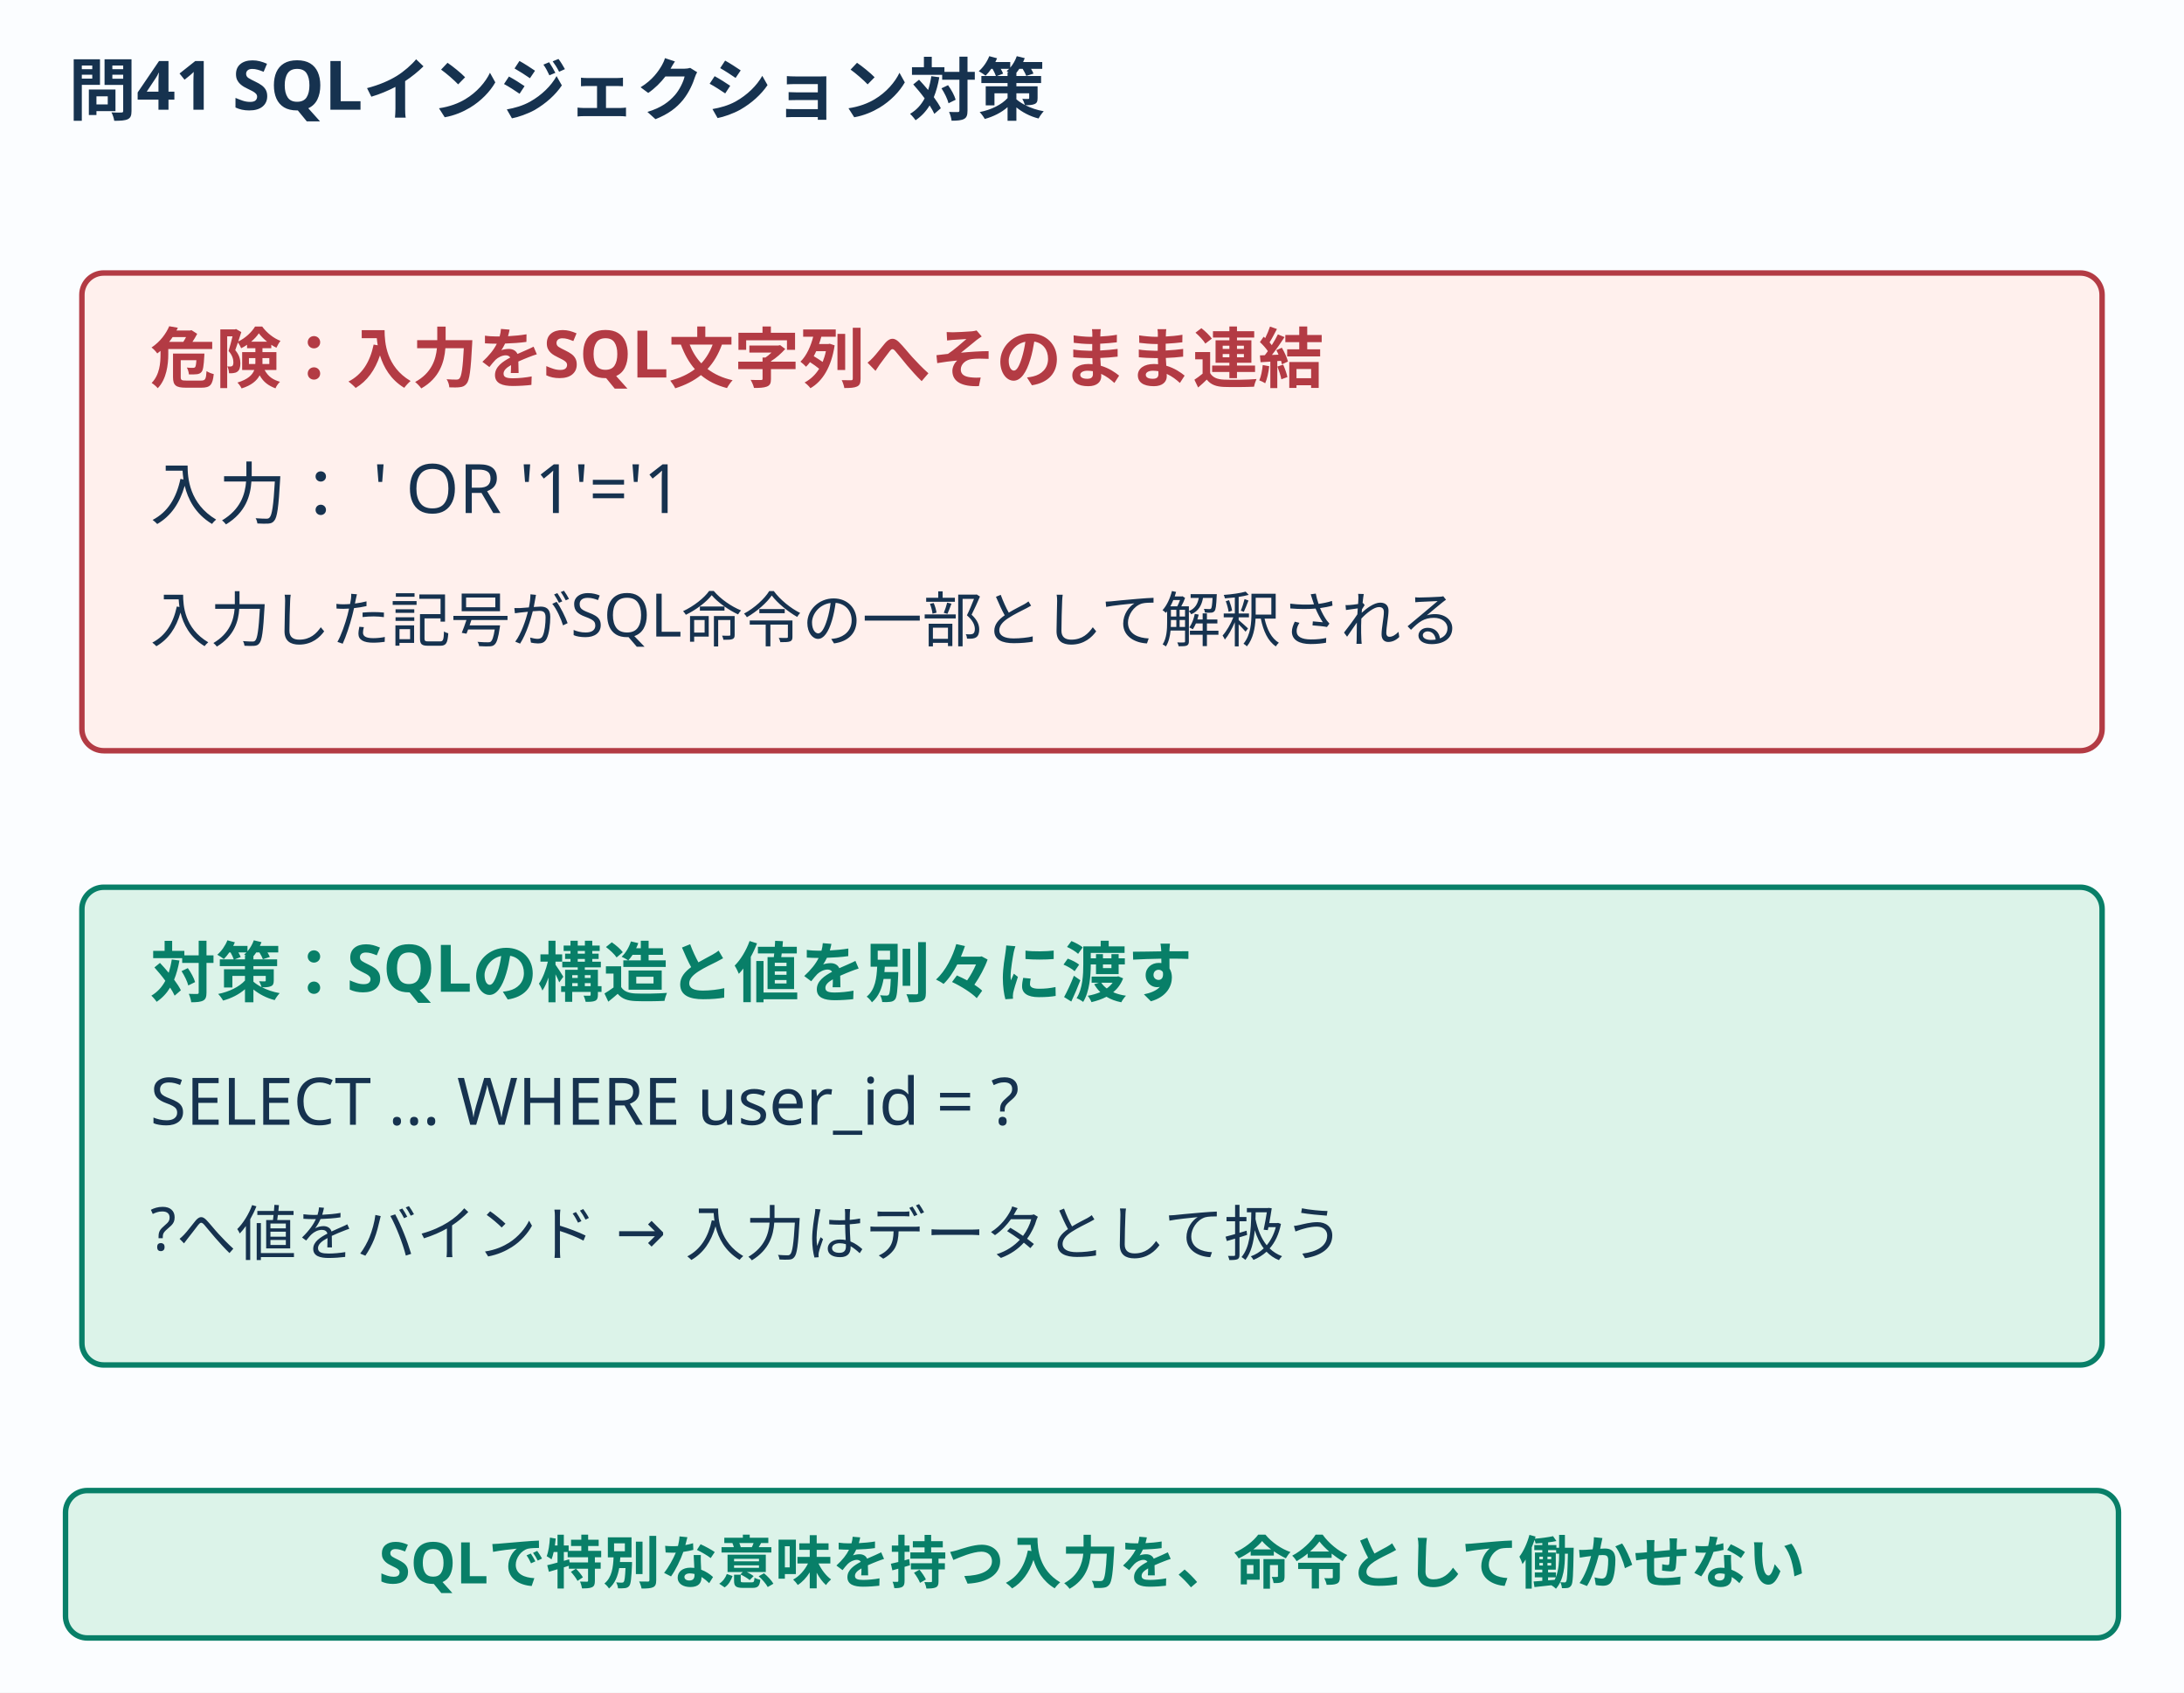
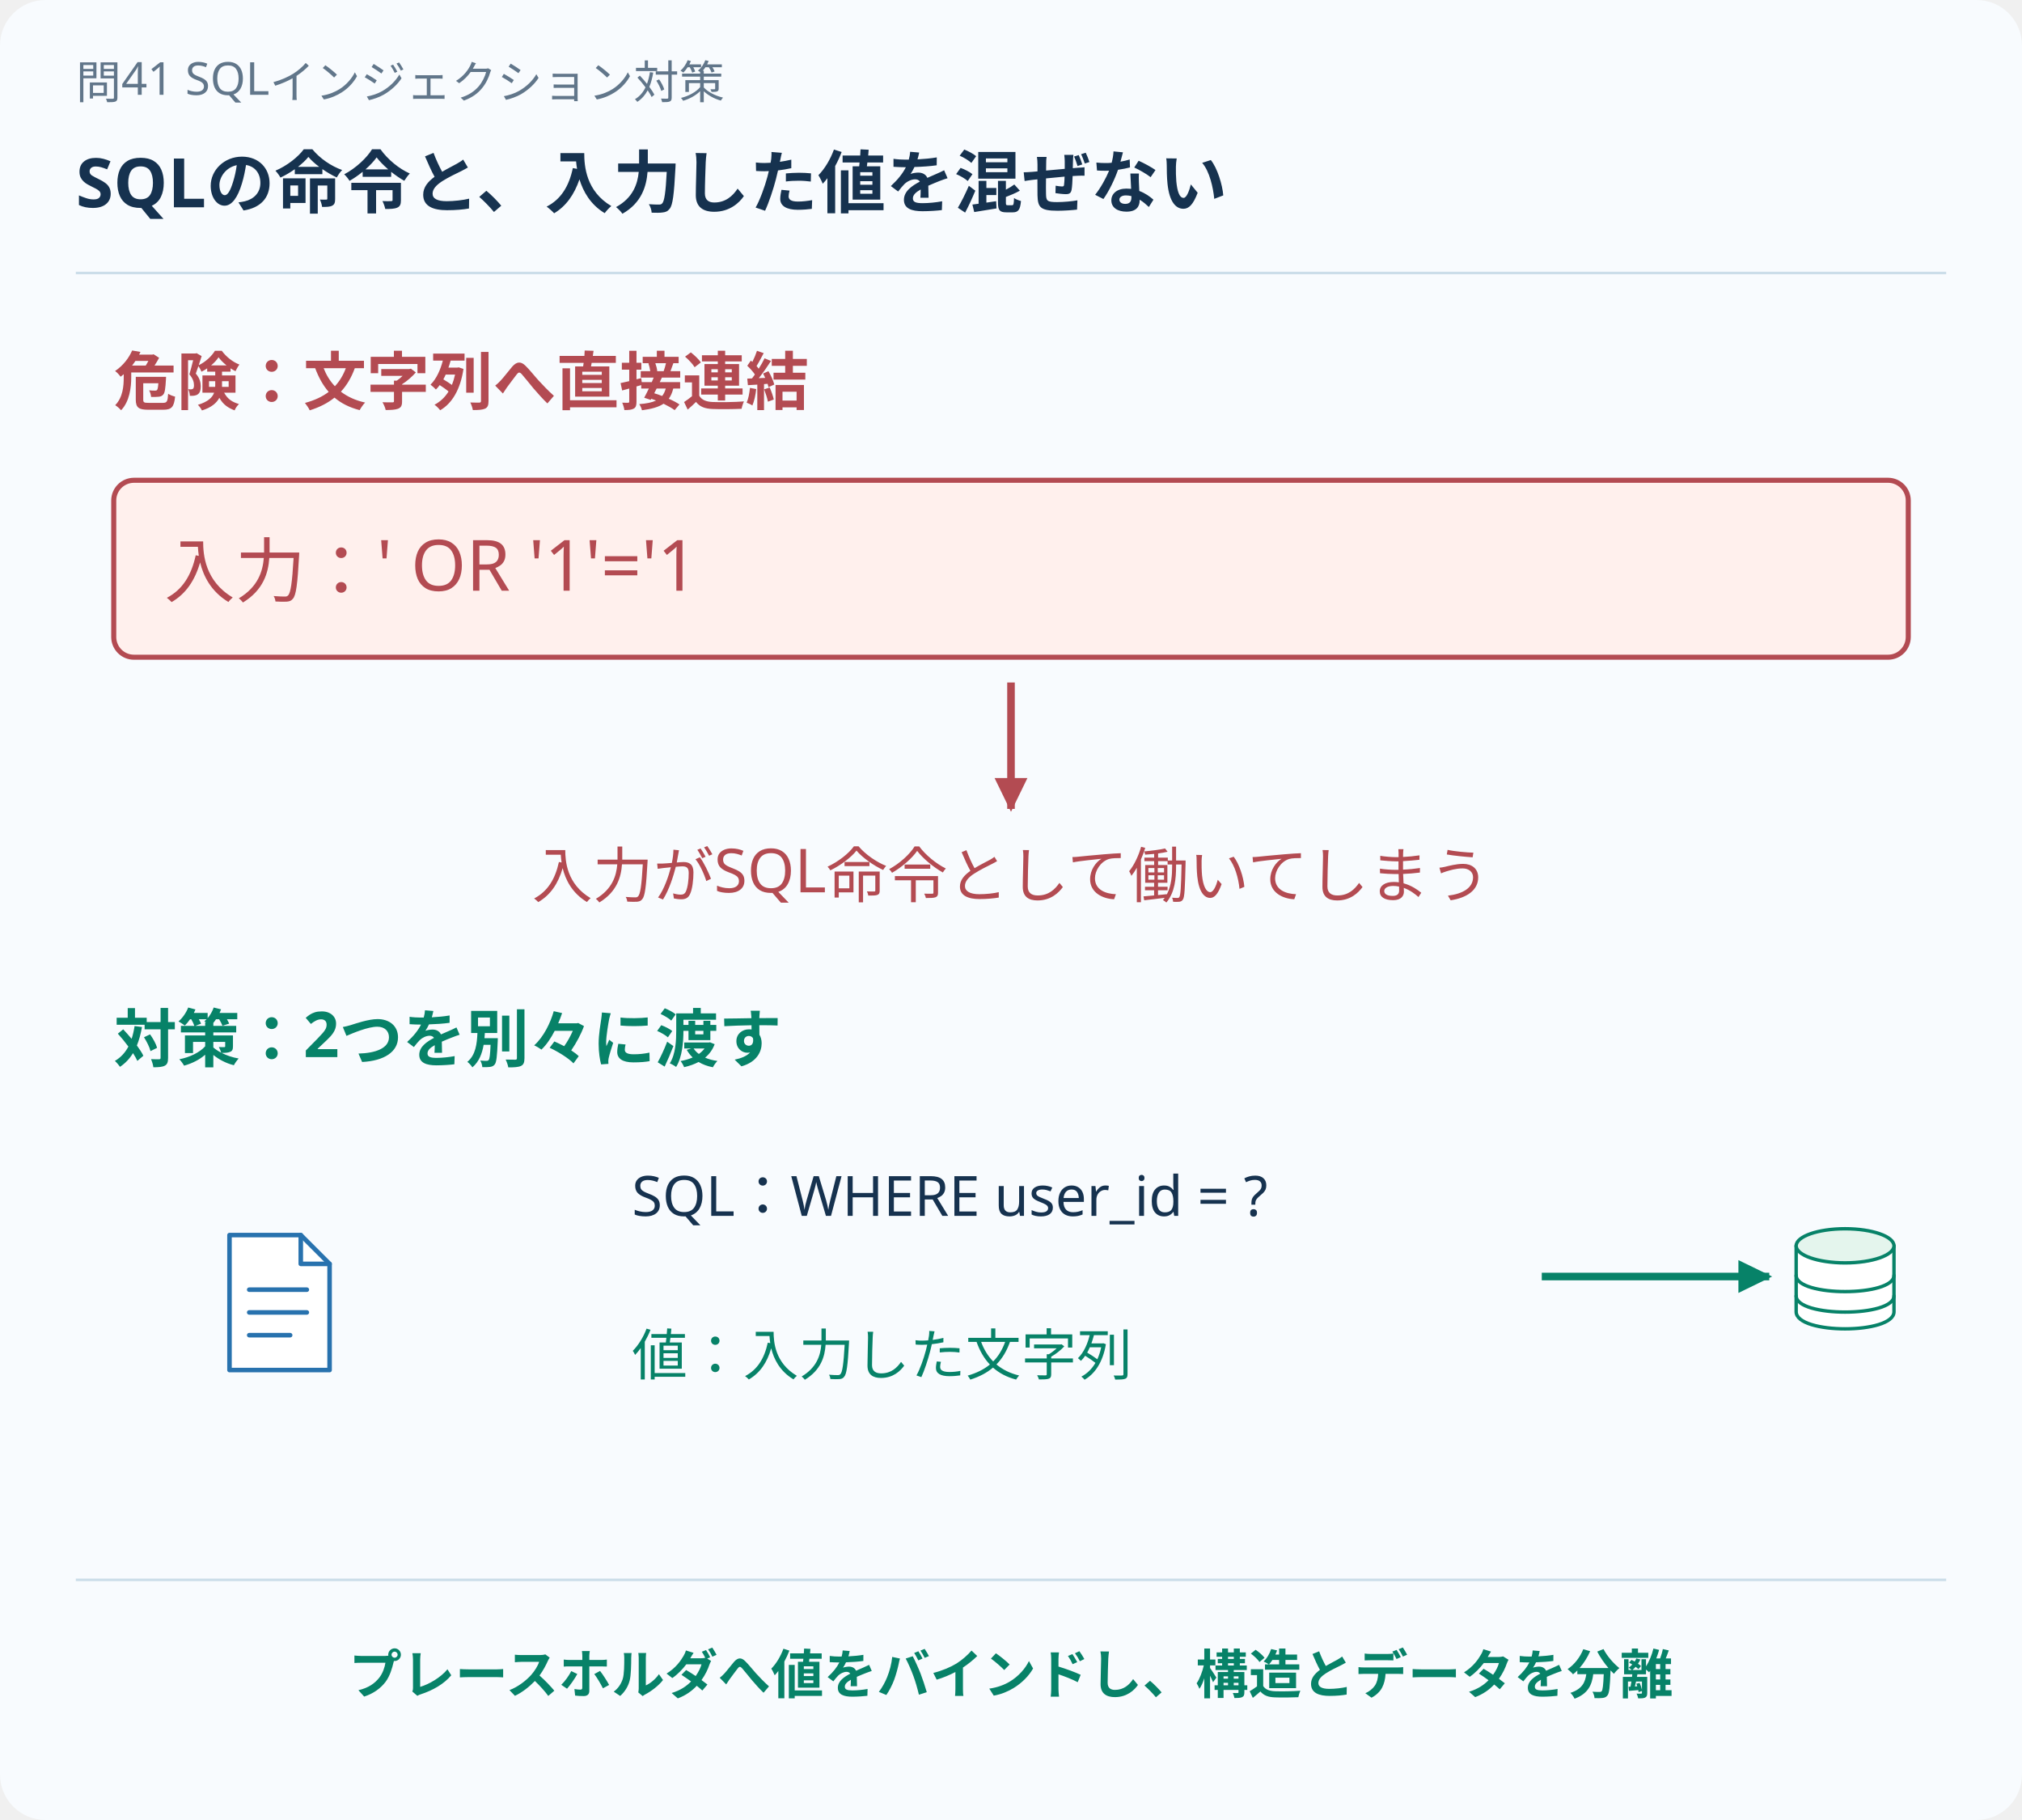
- <svg xmlns="http://www.w3.org/2000/svg" viewBox="0 0 800 620" role="img" aria-labelledby="title41">
-   <defs>
-     <marker id="a41" markerWidth="9" markerHeight="9" refX="8" refY="4" orient="auto">
-       <path d="M0 0 L8 4 L0 8 Z" fill="#2563a6" />
-     </marker>
-   </defs>
-   <rect width="800" height="620" fill="#fbfdff" />
+ <svg xmlns="http://www.w3.org/2000/svg" viewBox="0 0 800 720" role="img" aria-labelledby="v7title41">
+   <rect width="800" height="720" rx="18" fill="#f8fbfe" />
  <g font-family="Meiryo,Yu Gothic,sans-serif">
-     <text x="25" y="42" font-size="25" fill="#16324f" font-weight="700">問41 SQLインジェクション対策</text>
-     <rect x="30" y="100" width="740" height="175" rx="8" fill="#fff0ed" stroke="#b33b44" stroke-width="2" />
-     <text x="55" y="140" font-size="24" fill="#b33b44" text-anchor="start" font-weight="700">危険：入力をSQL文字列へそのまま連結</text>
-     <text x="55" y="190" font-size="25" fill="#16324f" text-anchor="start" font-weight="400">入力： ' OR '1'='1</text>
-     <text x="55" y="235" font-size="22" fill="#16324f" text-anchor="start" font-weight="400">入力した記号がSQL命令の一部として解釈される</text>
-     <rect x="30" y="325" width="740" height="175" rx="8" fill="#dcf3e9" stroke="#087f68" stroke-width="2" />
-     <text x="55" y="365" font-size="24" fill="#087f68" text-anchor="start" font-weight="700">対策：SQLの構造と値を別々に渡す</text>
-     <text x="55" y="412" font-size="24" fill="#16324f" text-anchor="start" font-weight="400">SELECT … WHERE user_id = ?</text>
-     <text x="55" y="458" font-size="22" fill="#16324f" text-anchor="start" font-weight="400">?へ値をバインド → 入力はデータとして扱う</text>
-     <rect x="24" y="546" width="752" height="54" rx="8" fill="#dcf3e9" stroke="#087f68" stroke-width="2" />
-     <text x="400" y="580" font-size="21" fill="#087f68" text-anchor="middle" font-weight="700">SQLで特別な意味を持つ入力を、命令として働かせない</text>
+     <text x="30" y="39" font-size="18" fill="#61768a">問41 SQLインジェクション対策</text>
+     <text x="30" y="82" font-size="27" font-weight="700" fill="#16324f">SQLの命令と、入力した値を混ぜない</text>
+     <path d="M30 108H770" stroke="#cbdde9" />
+     <text x="45" y="160" font-size="25" fill="#b34b52" text-anchor="start" font-weight="700">危険：文字列へ直接連結</text>
+     <rect x="45" y="190" width="710" height="70" rx="8" fill="#fff0ed" stroke="#b34b52" stroke-width="2" />
+     <text x="65" y="236" font-size="28" fill="#b34b52" text-anchor="start" font-weight="400">入力：' OR '1'='1</text>
+     <path d="M400 270L400 320" stroke="#b34b52" stroke-width="3" fill="none" />
+     <path d="M400.0 320.0L394.3 308.3L405.7 308.3Z" stroke="#b34b52" stroke-width="1" fill="#b34b52" />
+     <text x="400" y="355" font-size="24" fill="#b34b52" text-anchor="middle" font-weight="400">入力がSQL命令として働いてしまう</text>
+     <text x="45" y="420" font-size="25" fill="#078268" text-anchor="start" font-weight="700">対策：2つを別々に渡す</text>
+     <g transform="translate(110 515) scale(0.6)" stroke="#2872ae" stroke-width="3" stroke-linecap="round" stroke-linejoin="round">
+       <path d="M-32 -44H15L34 -25V45H-32Z" fill="white" />
+       <path d="M15 -44V-25H34M-19 -8H19M-19 7H19M-19 22H8" fill="none" />
+     </g>
+     <text x="250" y="481" font-size="22" fill="#16324f" text-anchor="start" font-weight="400">SQL：WHERE user_id = ?</text>
+     <text x="250" y="544" font-size="22" fill="#078268" text-anchor="start" font-weight="400">値：入力した文字列</text>
+     <path d="M610 505L700 505" stroke="#078268" stroke-width="3" fill="none" />
+     <path d="M700.0 505.0L688.3 510.7L688.3 499.3Z" stroke="#078268" stroke-width="1" fill="#078268" />
+     <g transform="translate(730 505) scale(0.45)" stroke="#078268" stroke-width="3" stroke-linecap="round" stroke-linejoin="round">
+       <path d="M-43 -27V31C-43 51 43 51 43 31V-27" fill="white" />
+       <ellipse cx="0" cy="-27" rx="43" ry="15" fill="#e4f5ed" />
+       <path d="M-43 -1C-43 18 43 18 43 -1M-43 17C-43 36 43 36 43 17" fill="none" />
+     </g>
+     <path d="M30 625H770" stroke="#cbdde9" />
+     <text x="400" y="670" font-size="21" font-weight="700" fill="#078268" text-anchor="middle">プレースホルダへ値をバインドし、構造とデータを分離</text>
  </g>
</svg>
